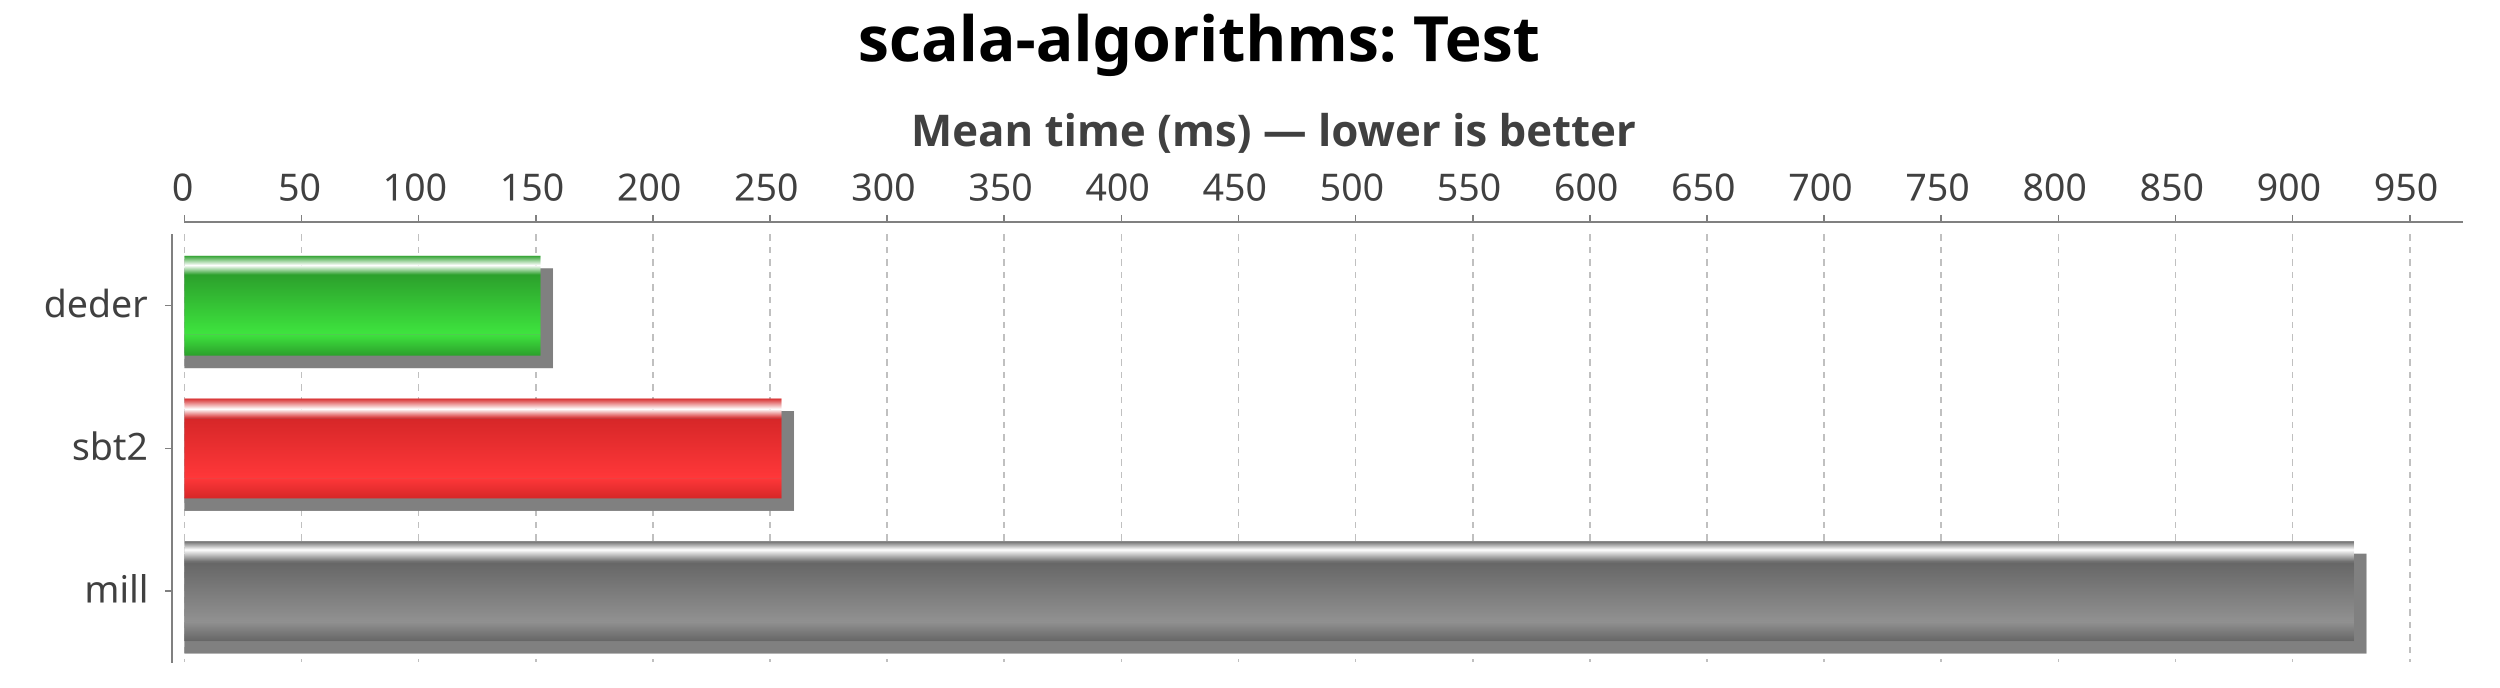
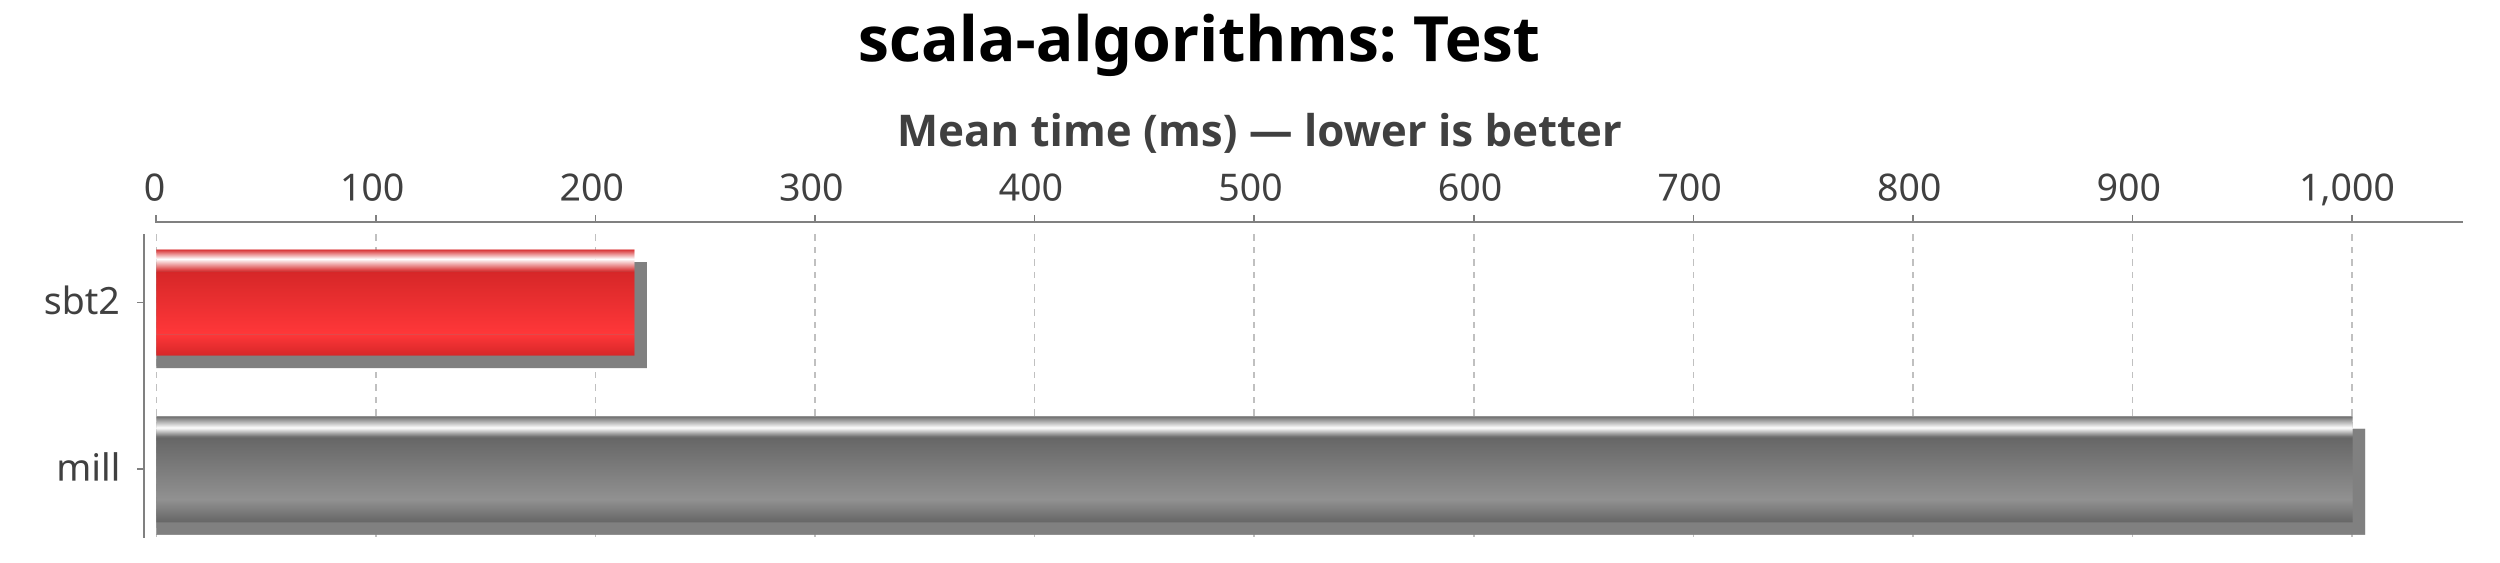
- <svg xmlns="http://www.w3.org/2000/svg" width="800" height="220" text-rendering="auto" shape-rendering="auto">
+ <svg xmlns="http://www.w3.org/2000/svg" width="800" height="180" text-rendering="auto" shape-rendering="auto">
  <defs>
-     <linearGradient id="_90914662041gp8" x1="0" y1="173.18" x2="0" y2="176" gradientUnits="userSpaceOnUse">
+     <linearGradient id="_81313847959gp7" x1="0" y1="160" x2="0" y2="167.15" gradientUnits="userSpaceOnUse">
+       <stop offset="0%" stop-color="rgb(145,145,145)" />
+       <stop offset="100%" stop-color="rgb(102,102,102)" />
+     </linearGradient>
+     <linearGradient id="_81313847959gp4" x1="0" y1="133.2" x2="0" y2="137" gradientUnits="userSpaceOnUse">
      <stop offset="0%" stop-color="rgb(102,102,102)" />
      <stop offset="100%" stop-color="rgb(255,255,255)" />
    </linearGradient>
-     <linearGradient id="_90914662041gp3" x1="0" y1="107" x2="0" y2="113.82" gradientUnits="userSpaceOnUse">
-       <stop offset="0%" stop-color="rgb(62,228,62)" />
-       <stop offset="100%" stop-color="rgb(44,160,44)" />
+     <linearGradient id="_81313847959gp3" x1="0" y1="107" x2="0" y2="113.8" gradientUnits="userSpaceOnUse">
+       <stop offset="0%" stop-color="rgb(255,55,57)" />
+       <stop offset="100%" stop-color="rgb(214,39,40)" />
    </linearGradient>
-     <linearGradient id="_90914662041gp4" x1="0" y1="127.52" x2="0" y2="131" gradientUnits="userSpaceOnUse">
+     <linearGradient id="_81313847959gp5" x1="0" y1="137" x2="0" y2="140" gradientUnits="userSpaceOnUse">
+       <stop offset="0%" stop-color="rgb(255,255,255)" />
+       <stop offset="100%" stop-color="rgb(102,102,102)" />
+     </linearGradient>
+     <linearGradient id="_81313847959gp6" x1="0" y1="140" x2="0" y2="160" gradientUnits="userSpaceOnUse">
+       <stop offset="0%" stop-color="rgb(102,102,102)" />
+       <stop offset="100%" stop-color="rgb(145,145,145)" />
+     </linearGradient>
+     <linearGradient id="_81313847959gp0" x1="0" y1="79.85" x2="0" y2="83" gradientUnits="userSpaceOnUse">
      <stop offset="0%" stop-color="rgb(214,39,40)" />
      <stop offset="100%" stop-color="rgb(255,255,255)" />
    </linearGradient>
-     <linearGradient id="_90914662041gp7" x1="0" y1="153" x2="0" y2="159.48" gradientUnits="userSpaceOnUse">
-       <stop offset="0%" stop-color="rgb(255,55,57)" />
-       <stop offset="100%" stop-color="rgb(214,39,40)" />
-     </linearGradient>
-     <linearGradient id="_90914662041gp1" x1="0" y1="85" x2="0" y2="88" gradientUnits="userSpaceOnUse">
-       <stop offset="0%" stop-color="rgb(255,255,255)" />
-       <stop offset="100%" stop-color="rgb(44,160,44)" />
-     </linearGradient>
-     <linearGradient id="_90914662041gp5" x1="0" y1="131" x2="0" y2="134" gradientUnits="userSpaceOnUse">
+     <linearGradient id="_81313847959gp1" x1="0" y1="83" x2="0" y2="87" gradientUnits="userSpaceOnUse">
      <stop offset="0%" stop-color="rgb(255,255,255)" />
      <stop offset="100%" stop-color="rgb(214,39,40)" />
    </linearGradient>
-     <linearGradient id="_90914662041gp9" x1="0" y1="176" x2="0" y2="180" gradientUnits="userSpaceOnUse">
-       <stop offset="0%" stop-color="rgb(255,255,255)" />
-       <stop offset="100%" stop-color="rgb(102,102,102)" />
-     </linearGradient>
-     <linearGradient id="_90914662041gp0" x1="0" y1="81.85" x2="0" y2="85" gradientUnits="userSpaceOnUse">
-       <stop offset="0%" stop-color="rgb(44,160,44)" />
-       <stop offset="100%" stop-color="rgb(255,255,255)" />
-     </linearGradient>
-     <linearGradient id="_90914662041gp2" x1="0" y1="88" x2="0" y2="107" gradientUnits="userSpaceOnUse">
-       <stop offset="0%" stop-color="rgb(44,160,44)" />
-       <stop offset="100%" stop-color="rgb(62,228,62)" />
-     </linearGradient>
-     <linearGradient id="_90914662041gp6" x1="0" y1="134" x2="0" y2="153" gradientUnits="userSpaceOnUse">
+     <linearGradient id="_81313847959gp2" x1="0" y1="87" x2="0" y2="107" gradientUnits="userSpaceOnUse">
      <stop offset="0%" stop-color="rgb(214,39,40)" />
      <stop offset="100%" stop-color="rgb(255,55,57)" />
    </linearGradient>
-     <linearGradient id="_90914662041gp10" x1="0" y1="180" x2="0" y2="199" gradientUnits="userSpaceOnUse">
-       <stop offset="0%" stop-color="rgb(102,102,102)" />
-       <stop offset="100%" stop-color="rgb(145,145,145)" />
-     </linearGradient>
-     <linearGradient id="_90914662041gp11" x1="0" y1="199" x2="0" y2="205.15" gradientUnits="userSpaceOnUse">
-       <stop offset="0%" stop-color="rgb(145,145,145)" />
-       <stop offset="100%" stop-color="rgb(102,102,102)" />
-     </linearGradient>
-     <clipPath id="_90914662041clip-0">
-       <path d="M0,0L0,220L800,220L800,0Z" />
+     <clipPath id="_81313847959clip-0">
+       <path d="M0,0L0,180L800,180L800,0Z" />
    </clipPath>
-     <clipPath id="_90914662041clip-1">
-       <path d="M59,75L59,212L788,212L788,75Z" />
+     <clipPath id="_81313847959clip-1">
+       <path d="M50,75L50,172L788,172L788,75Z" />
    </clipPath>
  </defs>
-   <rect x="0" y="0" width="800" height="220" style="fill:rgb(255,255,255)" clip-path="url(#_90914662041clip-0)" />
+   <rect x="0" y="0" width="800" height="180" style="fill:rgb(255,255,255)" clip-path="url(#_81313847959clip-0)" />
  <g>
-     <text x="274.5" y="19.56" style="fill: rgb(0,0,0); fill-opacity: 1.0; font-family: sans-serif; font-size: 20px; font-weight: bold;" clip-path="url(#_90914662041clip-0)">scala-algorithms: Test</text>
+     <text x="274.5" y="19.56" style="fill: rgb(0,0,0); fill-opacity: 1.0; font-family: sans-serif; font-size: 20px; font-weight: bold;" clip-path="url(#_81313847959clip-0)">scala-algorithms: Test</text>
  </g>
-   <rect x="59" y="75" width="729" height="137" style="fill:rgb(255,255,255)" clip-path="url(#_90914662041clip-0)" />
-   <line x1="59" y1="71" x2="788" y2="71" style="stroke-width:0.5;stroke:rgb(128,128,128);stroke-opacity:1.0;stroke-linecap:square;stroke-miterlimit:10;shape-rendering:crispEdges" clip-path="url(#_90914662041clip-0)" />
+   <rect x="50" y="75" width="738" height="97" style="fill:rgb(255,255,255)" clip-path="url(#_81313847959clip-0)" />
+   <line x1="50" y1="71" x2="788" y2="71" style="stroke-width:0.5;stroke:rgb(128,128,128);stroke-opacity:1.0;stroke-linecap:square;stroke-miterlimit:10;shape-rendering:crispEdges" clip-path="url(#_81313847959clip-0)" />
  <g>
-     <text x="55" y="64.17" style="fill: rgb(64,64,64); fill-opacity: 1.0; font-family: sans-serif; font-size: 12px;" clip-path="url(#_90914662041clip-0)">0</text>
+     <text x="46" y="64.17" style="fill: rgb(64,64,64); fill-opacity: 1.0; font-family: sans-serif; font-size: 12px;" clip-path="url(#_81313847959clip-0)">0</text>
  </g>
-   <line x1="59" y1="69" x2="59" y2="71" style="stroke-width:0.5;stroke:rgb(128,128,128);stroke-opacity:1.0;stroke-linecap:square;stroke-miterlimit:10;shape-rendering:crispEdges" clip-path="url(#_90914662041clip-0)" />
+   <line x1="50" y1="69" x2="50" y2="71" style="stroke-width:0.5;stroke:rgb(128,128,128);stroke-opacity:1.0;stroke-linecap:square;stroke-miterlimit:10;shape-rendering:crispEdges" clip-path="url(#_81313847959clip-0)" />
  <g>
-     <text x="88.98" y="64.17" style="fill: rgb(64,64,64); fill-opacity: 1.0; font-family: sans-serif; font-size: 12px;" clip-path="url(#_90914662041clip-0)">50</text>
+     <text x="108.77" y="64.17" style="fill: rgb(64,64,64); fill-opacity: 1.0; font-family: sans-serif; font-size: 12px;" clip-path="url(#_81313847959clip-0)">100</text>
  </g>
-   <line x1="96.48" y1="69" x2="96.48" y2="71" style="stroke-width:0.5;stroke:rgb(128,128,128);stroke-opacity:1.0;stroke-linecap:square;stroke-miterlimit:10;shape-rendering:crispEdges" clip-path="url(#_90914662041clip-0)" />
+   <line x1="120.27" y1="69" x2="120.27" y2="71" style="stroke-width:0.5;stroke:rgb(128,128,128);stroke-opacity:1.0;stroke-linecap:square;stroke-miterlimit:10;shape-rendering:crispEdges" clip-path="url(#_81313847959clip-0)" />
  <g>
-     <text x="122.46" y="64.17" style="fill: rgb(64,64,64); fill-opacity: 1.0; font-family: sans-serif; font-size: 12px;" clip-path="url(#_90914662041clip-0)">100</text>
+     <text x="179.04" y="64.17" style="fill: rgb(64,64,64); fill-opacity: 1.0; font-family: sans-serif; font-size: 12px;" clip-path="url(#_81313847959clip-0)">200</text>
  </g>
-   <line x1="133.96" y1="69" x2="133.96" y2="71" style="stroke-width:0.5;stroke:rgb(128,128,128);stroke-opacity:1.0;stroke-linecap:square;stroke-miterlimit:10;shape-rendering:crispEdges" clip-path="url(#_90914662041clip-0)" />
+   <line x1="190.54" y1="69" x2="190.54" y2="71" style="stroke-width:0.5;stroke:rgb(128,128,128);stroke-opacity:1.0;stroke-linecap:square;stroke-miterlimit:10;shape-rendering:crispEdges" clip-path="url(#_81313847959clip-0)" />
  <g>
-     <text x="159.94" y="64.17" style="fill: rgb(64,64,64); fill-opacity: 1.0; font-family: sans-serif; font-size: 12px;" clip-path="url(#_90914662041clip-0)">150</text>
+     <text x="249.3" y="64.17" style="fill: rgb(64,64,64); fill-opacity: 1.0; font-family: sans-serif; font-size: 12px;" clip-path="url(#_81313847959clip-0)">300</text>
  </g>
-   <line x1="171.44" y1="69" x2="171.44" y2="71" style="stroke-width:0.5;stroke:rgb(128,128,128);stroke-opacity:1.0;stroke-linecap:square;stroke-miterlimit:10;shape-rendering:crispEdges" clip-path="url(#_90914662041clip-0)" />
+   <line x1="260.8" y1="69" x2="260.8" y2="71" style="stroke-width:0.5;stroke:rgb(128,128,128);stroke-opacity:1.0;stroke-linecap:square;stroke-miterlimit:10;shape-rendering:crispEdges" clip-path="url(#_81313847959clip-0)" />
  <g>
-     <text x="197.42" y="64.17" style="fill: rgb(64,64,64); fill-opacity: 1.0; font-family: sans-serif; font-size: 12px;" clip-path="url(#_90914662041clip-0)">200</text>
+     <text x="319.57" y="64.17" style="fill: rgb(64,64,64); fill-opacity: 1.0; font-family: sans-serif; font-size: 12px;" clip-path="url(#_81313847959clip-0)">400</text>
  </g>
-   <line x1="208.92" y1="69" x2="208.92" y2="71" style="stroke-width:0.5;stroke:rgb(128,128,128);stroke-opacity:1.0;stroke-linecap:square;stroke-miterlimit:10;shape-rendering:crispEdges" clip-path="url(#_90914662041clip-0)" />
+   <line x1="331.07" y1="69" x2="331.07" y2="71" style="stroke-width:0.5;stroke:rgb(128,128,128);stroke-opacity:1.0;stroke-linecap:square;stroke-miterlimit:10;shape-rendering:crispEdges" clip-path="url(#_81313847959clip-0)" />
  <g>
-     <text x="234.9" y="64.17" style="fill: rgb(64,64,64); fill-opacity: 1.0; font-family: sans-serif; font-size: 12px;" clip-path="url(#_90914662041clip-0)">250</text>
+     <text x="389.84" y="64.17" style="fill: rgb(64,64,64); fill-opacity: 1.0; font-family: sans-serif; font-size: 12px;" clip-path="url(#_81313847959clip-0)">500</text>
  </g>
-   <line x1="246.4" y1="69" x2="246.4" y2="71" style="stroke-width:0.5;stroke:rgb(128,128,128);stroke-opacity:1.0;stroke-linecap:square;stroke-miterlimit:10;shape-rendering:crispEdges" clip-path="url(#_90914662041clip-0)" />
+   <line x1="401.34" y1="69" x2="401.34" y2="71" style="stroke-width:0.5;stroke:rgb(128,128,128);stroke-opacity:1.0;stroke-linecap:square;stroke-miterlimit:10;shape-rendering:crispEdges" clip-path="url(#_81313847959clip-0)" />
  <g>
-     <text x="272.38" y="64.17" style="fill: rgb(64,64,64); fill-opacity: 1.0; font-family: sans-serif; font-size: 12px;" clip-path="url(#_90914662041clip-0)">300</text>
+     <text x="460.11" y="64.17" style="fill: rgb(64,64,64); fill-opacity: 1.0; font-family: sans-serif; font-size: 12px;" clip-path="url(#_81313847959clip-0)">600</text>
  </g>
-   <line x1="283.88" y1="69" x2="283.88" y2="71" style="stroke-width:0.5;stroke:rgb(128,128,128);stroke-opacity:1.0;stroke-linecap:square;stroke-miterlimit:10;shape-rendering:crispEdges" clip-path="url(#_90914662041clip-0)" />
+   <line x1="471.61" y1="69" x2="471.61" y2="71" style="stroke-width:0.5;stroke:rgb(128,128,128);stroke-opacity:1.0;stroke-linecap:square;stroke-miterlimit:10;shape-rendering:crispEdges" clip-path="url(#_81313847959clip-0)" />
  <g>
-     <text x="309.86" y="64.17" style="fill: rgb(64,64,64); fill-opacity: 1.0; font-family: sans-serif; font-size: 12px;" clip-path="url(#_90914662041clip-0)">350</text>
+     <text x="530.37" y="64.17" style="fill: rgb(64,64,64); fill-opacity: 1.0; font-family: sans-serif; font-size: 12px;" clip-path="url(#_81313847959clip-0)">700</text>
  </g>
-   <line x1="321.36" y1="69" x2="321.36" y2="71" style="stroke-width:0.5;stroke:rgb(128,128,128);stroke-opacity:1.0;stroke-linecap:square;stroke-miterlimit:10;shape-rendering:crispEdges" clip-path="url(#_90914662041clip-0)" />
+   <line x1="541.87" y1="69" x2="541.87" y2="71" style="stroke-width:0.5;stroke:rgb(128,128,128);stroke-opacity:1.0;stroke-linecap:square;stroke-miterlimit:10;shape-rendering:crispEdges" clip-path="url(#_81313847959clip-0)" />
  <g>
-     <text x="347.34" y="64.17" style="fill: rgb(64,64,64); fill-opacity: 1.0; font-family: sans-serif; font-size: 12px;" clip-path="url(#_90914662041clip-0)">400</text>
+     <text x="600.64" y="64.17" style="fill: rgb(64,64,64); fill-opacity: 1.0; font-family: sans-serif; font-size: 12px;" clip-path="url(#_81313847959clip-0)">800</text>
  </g>
-   <line x1="358.84" y1="69" x2="358.84" y2="71" style="stroke-width:0.5;stroke:rgb(128,128,128);stroke-opacity:1.0;stroke-linecap:square;stroke-miterlimit:10;shape-rendering:crispEdges" clip-path="url(#_90914662041clip-0)" />
+   <line x1="612.14" y1="69" x2="612.14" y2="71" style="stroke-width:0.5;stroke:rgb(128,128,128);stroke-opacity:1.0;stroke-linecap:square;stroke-miterlimit:10;shape-rendering:crispEdges" clip-path="url(#_81313847959clip-0)" />
  <g>
-     <text x="384.82" y="64.17" style="fill: rgb(64,64,64); fill-opacity: 1.0; font-family: sans-serif; font-size: 12px;" clip-path="url(#_90914662041clip-0)">450</text>
+     <text x="670.91" y="64.17" style="fill: rgb(64,64,64); fill-opacity: 1.0; font-family: sans-serif; font-size: 12px;" clip-path="url(#_81313847959clip-0)">900</text>
  </g>
-   <line x1="396.32" y1="69" x2="396.32" y2="71" style="stroke-width:0.5;stroke:rgb(128,128,128);stroke-opacity:1.0;stroke-linecap:square;stroke-miterlimit:10;shape-rendering:crispEdges" clip-path="url(#_90914662041clip-0)" />
+   <line x1="682.41" y1="69" x2="682.41" y2="71" style="stroke-width:0.5;stroke:rgb(128,128,128);stroke-opacity:1.0;stroke-linecap:square;stroke-miterlimit:10;shape-rendering:crispEdges" clip-path="url(#_81313847959clip-0)" />
  <g>
-     <text x="422.3" y="64.17" style="fill: rgb(64,64,64); fill-opacity: 1.0; font-family: sans-serif; font-size: 12px;" clip-path="url(#_90914662041clip-0)">500</text>
+     <text x="735.68" y="64.17" style="fill: rgb(64,64,64); fill-opacity: 1.0; font-family: sans-serif; font-size: 12px;" clip-path="url(#_81313847959clip-0)">1,000</text>
  </g>
-   <line x1="433.8" y1="69" x2="433.8" y2="71" style="stroke-width:0.5;stroke:rgb(128,128,128);stroke-opacity:1.0;stroke-linecap:square;stroke-miterlimit:10;shape-rendering:crispEdges" clip-path="url(#_90914662041clip-0)" />
+   <line x1="752.68" y1="69" x2="752.68" y2="71" style="stroke-width:0.5;stroke:rgb(128,128,128);stroke-opacity:1.0;stroke-linecap:square;stroke-miterlimit:10;shape-rendering:crispEdges" clip-path="url(#_81313847959clip-0)" />
  <g>
-     <text x="459.78" y="64.17" style="fill: rgb(64,64,64); fill-opacity: 1.0; font-family: sans-serif; font-size: 12px;" clip-path="url(#_90914662041clip-0)">550</text>
+     <text x="287" y="46.73" style="fill: rgb(64,64,64); fill-opacity: 1.0; font-family: sans-serif; font-size: 14px; font-weight: bold;" clip-path="url(#_81313847959clip-0)">Mean time (ms) — lower is better</text>
  </g>
-   <line x1="471.28" y1="69" x2="471.28" y2="71" style="stroke-width:0.5;stroke:rgb(128,128,128);stroke-opacity:1.0;stroke-linecap:square;stroke-miterlimit:10;shape-rendering:crispEdges" clip-path="url(#_90914662041clip-0)" />
+   <line x1="46" y1="75" x2="46" y2="172" style="stroke-width:0.5;stroke:rgb(128,128,128);stroke-opacity:1.0;stroke-linecap:square;stroke-miterlimit:10;shape-rendering:crispEdges" clip-path="url(#_81313847959clip-0)" />
+   <line x1="46" y1="96.82" x2="46" y2="96.82" style="stroke-width:0.5;stroke:rgb(128,128,128);stroke-opacity:1.0;stroke-linecap:square;stroke-miterlimit:10;shape-rendering:crispEdges" clip-path="url(#_81313847959clip-0)" />
+   <line x1="46" y1="96.82" x2="44" y2="96.82" style="stroke-width:0.5;stroke:rgb(128,128,128);stroke-opacity:1.0;stroke-linecap:square;stroke-miterlimit:10;shape-rendering:crispEdges" clip-path="url(#_81313847959clip-0)" />
+   <line x1="46" y1="150.17" x2="46" y2="150.17" style="stroke-width:0.5;stroke:rgb(128,128,128);stroke-opacity:1.0;stroke-linecap:square;stroke-miterlimit:10;shape-rendering:crispEdges" clip-path="url(#_81313847959clip-0)" />
+   <line x1="46" y1="150.17" x2="44" y2="150.17" style="stroke-width:0.5;stroke:rgb(128,128,128);stroke-opacity:1.0;stroke-linecap:square;stroke-miterlimit:10;shape-rendering:crispEdges" clip-path="url(#_81313847959clip-0)" />
  <g>
-     <text x="497.26" y="64.17" style="fill: rgb(64,64,64); fill-opacity: 1.0; font-family: sans-serif; font-size: 12px;" clip-path="url(#_90914662041clip-0)">600</text>
-   </g>
-   <line x1="508.76" y1="69" x2="508.76" y2="71" style="stroke-width:0.5;stroke:rgb(128,128,128);stroke-opacity:1.0;stroke-linecap:square;stroke-miterlimit:10;shape-rendering:crispEdges" clip-path="url(#_90914662041clip-0)" />
-   <g>
-     <text x="534.75" y="64.17" style="fill: rgb(64,64,64); fill-opacity: 1.0; font-family: sans-serif; font-size: 12px;" clip-path="url(#_90914662041clip-0)">650</text>
-   </g>
-   <line x1="546.25" y1="69" x2="546.25" y2="71" style="stroke-width:0.5;stroke:rgb(128,128,128);stroke-opacity:1.0;stroke-linecap:square;stroke-miterlimit:10;shape-rendering:crispEdges" clip-path="url(#_90914662041clip-0)" />
-   <g>
-     <text x="572.23" y="64.17" style="fill: rgb(64,64,64); fill-opacity: 1.0; font-family: sans-serif; font-size: 12px;" clip-path="url(#_90914662041clip-0)">700</text>
-   </g>
-   <line x1="583.73" y1="69" x2="583.73" y2="71" style="stroke-width:0.5;stroke:rgb(128,128,128);stroke-opacity:1.0;stroke-linecap:square;stroke-miterlimit:10;shape-rendering:crispEdges" clip-path="url(#_90914662041clip-0)" />
-   <g>
-     <text x="609.71" y="64.17" style="fill: rgb(64,64,64); fill-opacity: 1.0; font-family: sans-serif; font-size: 12px;" clip-path="url(#_90914662041clip-0)">750</text>
-   </g>
-   <line x1="621.21" y1="69" x2="621.21" y2="71" style="stroke-width:0.5;stroke:rgb(128,128,128);stroke-opacity:1.0;stroke-linecap:square;stroke-miterlimit:10;shape-rendering:crispEdges" clip-path="url(#_90914662041clip-0)" />
-   <g>
-     <text x="647.19" y="64.17" style="fill: rgb(64,64,64); fill-opacity: 1.0; font-family: sans-serif; font-size: 12px;" clip-path="url(#_90914662041clip-0)">800</text>
-   </g>
-   <line x1="658.69" y1="69" x2="658.69" y2="71" style="stroke-width:0.5;stroke:rgb(128,128,128);stroke-opacity:1.0;stroke-linecap:square;stroke-miterlimit:10;shape-rendering:crispEdges" clip-path="url(#_90914662041clip-0)" />
-   <g>
-     <text x="684.67" y="64.17" style="fill: rgb(64,64,64); fill-opacity: 1.0; font-family: sans-serif; font-size: 12px;" clip-path="url(#_90914662041clip-0)">850</text>
-   </g>
-   <line x1="696.17" y1="69" x2="696.17" y2="71" style="stroke-width:0.5;stroke:rgb(128,128,128);stroke-opacity:1.0;stroke-linecap:square;stroke-miterlimit:10;shape-rendering:crispEdges" clip-path="url(#_90914662041clip-0)" />
-   <g>
-     <text x="722.15" y="64.17" style="fill: rgb(64,64,64); fill-opacity: 1.0; font-family: sans-serif; font-size: 12px;" clip-path="url(#_90914662041clip-0)">900</text>
-   </g>
-   <line x1="733.65" y1="69" x2="733.65" y2="71" style="stroke-width:0.5;stroke:rgb(128,128,128);stroke-opacity:1.0;stroke-linecap:square;stroke-miterlimit:10;shape-rendering:crispEdges" clip-path="url(#_90914662041clip-0)" />
-   <g>
-     <text x="759.63" y="64.17" style="fill: rgb(64,64,64); fill-opacity: 1.0; font-family: sans-serif; font-size: 12px;" clip-path="url(#_90914662041clip-0)">950</text>
-   </g>
-   <line x1="771.13" y1="69" x2="771.13" y2="71" style="stroke-width:0.5;stroke:rgb(128,128,128);stroke-opacity:1.0;stroke-linecap:square;stroke-miterlimit:10;shape-rendering:crispEdges" clip-path="url(#_90914662041clip-0)" />
-   <g>
-     <text x="291.5" y="46.73" style="fill: rgb(64,64,64); fill-opacity: 1.0; font-family: sans-serif; font-size: 14px; font-weight: bold;" clip-path="url(#_90914662041clip-0)">Mean time (ms) — lower is better</text>
-   </g>
-   <line x1="55" y1="75" x2="55" y2="212" style="stroke-width:0.5;stroke:rgb(128,128,128);stroke-opacity:1.0;stroke-linecap:square;stroke-miterlimit:10;shape-rendering:crispEdges" clip-path="url(#_90914662041clip-0)" />
-   <line x1="55" y1="97.83" x2="55" y2="97.83" style="stroke-width:0.5;stroke:rgb(128,128,128);stroke-opacity:1.0;stroke-linecap:square;stroke-miterlimit:10;shape-rendering:crispEdges" clip-path="url(#_90914662041clip-0)" />
-   <line x1="55" y1="97.83" x2="53" y2="97.83" style="stroke-width:0.5;stroke:rgb(128,128,128);stroke-opacity:1.0;stroke-linecap:square;stroke-miterlimit:10;shape-rendering:crispEdges" clip-path="url(#_90914662041clip-0)" />
-   <line x1="55" y1="143.5" x2="55" y2="143.5" style="stroke-width:0.5;stroke:rgb(128,128,128);stroke-opacity:1.0;stroke-linecap:square;stroke-miterlimit:10;shape-rendering:crispEdges" clip-path="url(#_90914662041clip-0)" />
-   <line x1="55" y1="143.5" x2="53" y2="143.5" style="stroke-width:0.5;stroke:rgb(128,128,128);stroke-opacity:1.0;stroke-linecap:square;stroke-miterlimit:10;shape-rendering:crispEdges" clip-path="url(#_90914662041clip-0)" />
-   <line x1="55" y1="189.17" x2="55" y2="189.17" style="stroke-width:0.5;stroke:rgb(128,128,128);stroke-opacity:1.0;stroke-linecap:square;stroke-miterlimit:10;shape-rendering:crispEdges" clip-path="url(#_90914662041clip-0)" />
-   <line x1="55" y1="189.17" x2="53" y2="189.17" style="stroke-width:0.5;stroke:rgb(128,128,128);stroke-opacity:1.0;stroke-linecap:square;stroke-miterlimit:10;shape-rendering:crispEdges" clip-path="url(#_90914662041clip-0)" />
-   <g>
-     <text x="14" y="101.47" style="fill: rgb(64,64,64); fill-opacity: 1.0; font-family: sans-serif; font-size: 12px;" clip-path="url(#_90914662041clip-0)">deder</text>
+     <text x="14" y="100.46" style="fill: rgb(64,64,64); fill-opacity: 1.0; font-family: sans-serif; font-size: 12px;" clip-path="url(#_81313847959clip-0)">sbt2</text>
  </g>
  <g>
-     <text x="23" y="147.14" style="fill: rgb(64,64,64); fill-opacity: 1.0; font-family: sans-serif; font-size: 12px;" clip-path="url(#_90914662041clip-0)">sbt2</text>
+     <text x="18" y="153.81" style="fill: rgb(64,64,64); fill-opacity: 1.0; font-family: sans-serif; font-size: 12px;" clip-path="url(#_81313847959clip-0)">mill</text>
  </g>
-   <g>
-     <text x="27" y="192.81" style="fill: rgb(64,64,64); fill-opacity: 1.0; font-family: sans-serif; font-size: 12px;" clip-path="url(#_90914662041clip-0)">mill</text>
-   </g>
-   <line x1="59" y1="75" x2="59" y2="212" style="stroke-width:0.5;stroke:rgb(192,192,192);stroke-opacity:1.0;stroke-linejoin:bevel;stroke-miterlimit:0;stroke-dasharray:2.0,2.0;shape-rendering:crispEdges" clip-path="url(#_90914662041clip-1)" />
-   <line x1="96.48" y1="75" x2="96.48" y2="212" style="stroke-width:0.5;stroke:rgb(192,192,192);stroke-opacity:1.0;stroke-linejoin:bevel;stroke-miterlimit:0;stroke-dasharray:2.0,2.0;shape-rendering:crispEdges" clip-path="url(#_90914662041clip-1)" />
-   <line x1="133.96" y1="75" x2="133.96" y2="212" style="stroke-width:0.5;stroke:rgb(192,192,192);stroke-opacity:1.0;stroke-linejoin:bevel;stroke-miterlimit:0;stroke-dasharray:2.0,2.0;shape-rendering:crispEdges" clip-path="url(#_90914662041clip-1)" />
-   <line x1="171.44" y1="75" x2="171.44" y2="212" style="stroke-width:0.5;stroke:rgb(192,192,192);stroke-opacity:1.0;stroke-linejoin:bevel;stroke-miterlimit:0;stroke-dasharray:2.0,2.0;shape-rendering:crispEdges" clip-path="url(#_90914662041clip-1)" />
-   <line x1="208.92" y1="75" x2="208.92" y2="212" style="stroke-width:0.5;stroke:rgb(192,192,192);stroke-opacity:1.0;stroke-linejoin:bevel;stroke-miterlimit:0;stroke-dasharray:2.0,2.0;shape-rendering:crispEdges" clip-path="url(#_90914662041clip-1)" />
-   <line x1="246.4" y1="75" x2="246.4" y2="212" style="stroke-width:0.5;stroke:rgb(192,192,192);stroke-opacity:1.0;stroke-linejoin:bevel;stroke-miterlimit:0;stroke-dasharray:2.0,2.0;shape-rendering:crispEdges" clip-path="url(#_90914662041clip-1)" />
-   <line x1="283.88" y1="75" x2="283.88" y2="212" style="stroke-width:0.5;stroke:rgb(192,192,192);stroke-opacity:1.0;stroke-linejoin:bevel;stroke-miterlimit:0;stroke-dasharray:2.0,2.0;shape-rendering:crispEdges" clip-path="url(#_90914662041clip-1)" />
-   <line x1="321.36" y1="75" x2="321.36" y2="212" style="stroke-width:0.5;stroke:rgb(192,192,192);stroke-opacity:1.0;stroke-linejoin:bevel;stroke-miterlimit:0;stroke-dasharray:2.0,2.0;shape-rendering:crispEdges" clip-path="url(#_90914662041clip-1)" />
-   <line x1="358.84" y1="75" x2="358.84" y2="212" style="stroke-width:0.5;stroke:rgb(192,192,192);stroke-opacity:1.0;stroke-linejoin:bevel;stroke-miterlimit:0;stroke-dasharray:2.0,2.0;shape-rendering:crispEdges" clip-path="url(#_90914662041clip-1)" />
-   <line x1="396.32" y1="75" x2="396.32" y2="212" style="stroke-width:0.5;stroke:rgb(192,192,192);stroke-opacity:1.0;stroke-linejoin:bevel;stroke-miterlimit:0;stroke-dasharray:2.0,2.0;shape-rendering:crispEdges" clip-path="url(#_90914662041clip-1)" />
-   <line x1="433.8" y1="75" x2="433.8" y2="212" style="stroke-width:0.5;stroke:rgb(192,192,192);stroke-opacity:1.0;stroke-linejoin:bevel;stroke-miterlimit:0;stroke-dasharray:2.0,2.0;shape-rendering:crispEdges" clip-path="url(#_90914662041clip-1)" />
-   <line x1="471.28" y1="75" x2="471.28" y2="212" style="stroke-width:0.5;stroke:rgb(192,192,192);stroke-opacity:1.0;stroke-linejoin:bevel;stroke-miterlimit:0;stroke-dasharray:2.0,2.0;shape-rendering:crispEdges" clip-path="url(#_90914662041clip-1)" />
-   <line x1="508.76" y1="75" x2="508.76" y2="212" style="stroke-width:0.5;stroke:rgb(192,192,192);stroke-opacity:1.0;stroke-linejoin:bevel;stroke-miterlimit:0;stroke-dasharray:2.0,2.0;shape-rendering:crispEdges" clip-path="url(#_90914662041clip-1)" />
-   <line x1="546.25" y1="75" x2="546.25" y2="212" style="stroke-width:0.5;stroke:rgb(192,192,192);stroke-opacity:1.0;stroke-linejoin:bevel;stroke-miterlimit:0;stroke-dasharray:2.0,2.0;shape-rendering:crispEdges" clip-path="url(#_90914662041clip-1)" />
-   <line x1="583.73" y1="75" x2="583.73" y2="212" style="stroke-width:0.5;stroke:rgb(192,192,192);stroke-opacity:1.0;stroke-linejoin:bevel;stroke-miterlimit:0;stroke-dasharray:2.0,2.0;shape-rendering:crispEdges" clip-path="url(#_90914662041clip-1)" />
-   <line x1="621.21" y1="75" x2="621.21" y2="212" style="stroke-width:0.5;stroke:rgb(192,192,192);stroke-opacity:1.0;stroke-linejoin:bevel;stroke-miterlimit:0;stroke-dasharray:2.0,2.0;shape-rendering:crispEdges" clip-path="url(#_90914662041clip-1)" />
-   <line x1="658.69" y1="75" x2="658.69" y2="212" style="stroke-width:0.5;stroke:rgb(192,192,192);stroke-opacity:1.0;stroke-linejoin:bevel;stroke-miterlimit:0;stroke-dasharray:2.0,2.0;shape-rendering:crispEdges" clip-path="url(#_90914662041clip-1)" />
-   <line x1="696.17" y1="75" x2="696.17" y2="212" style="stroke-width:0.5;stroke:rgb(192,192,192);stroke-opacity:1.0;stroke-linejoin:bevel;stroke-miterlimit:0;stroke-dasharray:2.0,2.0;shape-rendering:crispEdges" clip-path="url(#_90914662041clip-1)" />
-   <line x1="733.65" y1="75" x2="733.65" y2="212" style="stroke-width:0.5;stroke:rgb(192,192,192);stroke-opacity:1.0;stroke-linejoin:bevel;stroke-miterlimit:0;stroke-dasharray:2.0,2.0;shape-rendering:crispEdges" clip-path="url(#_90914662041clip-1)" />
-   <line x1="771.13" y1="75" x2="771.13" y2="212" style="stroke-width:0.5;stroke:rgb(192,192,192);stroke-opacity:1.0;stroke-linejoin:bevel;stroke-miterlimit:0;stroke-dasharray:2.0,2.0;shape-rendering:crispEdges" clip-path="url(#_90914662041clip-1)" />
-   <rect x="59" y="85.85" width="117.97" height="31.97" style="fill:rgb(128,128,128)" clip-path="url(#_90914662041clip-1)" />
-   <rect x="59" y="81.85" width="113.97" height="3.15" style="fill:url(#_90914662041gp0)" clip-path="url(#_90914662041clip-1)" />
-   <rect x="59" y="85" width="113.97" height="3" style="fill:url(#_90914662041gp1)" clip-path="url(#_90914662041clip-1)" />
-   <rect x="59" y="88" width="113.97" height="19" style="fill:url(#_90914662041gp2)" clip-path="url(#_90914662041clip-1)" />
-   <rect x="59" y="107" width="113.97" height="6.82" style="fill:url(#_90914662041gp3)" clip-path="url(#_90914662041clip-1)" />
-   <rect x="59" y="131.52" width="195.09" height="31.97" style="fill:rgb(128,128,128)" clip-path="url(#_90914662041clip-1)" />
-   <rect x="59" y="127.52" width="191.09" height="3.48" style="fill:url(#_90914662041gp4)" clip-path="url(#_90914662041clip-1)" />
-   <rect x="59" y="131" width="191.09" height="3" style="fill:url(#_90914662041gp5)" clip-path="url(#_90914662041clip-1)" />
-   <rect x="59" y="134" width="191.09" height="19" style="fill:url(#_90914662041gp6)" clip-path="url(#_90914662041clip-1)" />
-   <rect x="59" y="153" width="191.09" height="6.48" style="fill:url(#_90914662041gp7)" clip-path="url(#_90914662041clip-1)" />
-   <rect x="59" y="177.18" width="698.29" height="31.97" style="fill:rgb(128,128,128)" clip-path="url(#_90914662041clip-1)" />
-   <rect x="59" y="173.18" width="694.29" height="2.82" style="fill:url(#_90914662041gp8)" clip-path="url(#_90914662041clip-1)" />
-   <rect x="59" y="176" width="694.29" height="4" style="fill:url(#_90914662041gp9)" clip-path="url(#_90914662041clip-1)" />
-   <rect x="59" y="180" width="694.29" height="19" style="fill:url(#_90914662041gp10)" clip-path="url(#_90914662041clip-1)" />
-   <rect x="59" y="199" width="694.29" height="6.15" style="fill:url(#_90914662041gp11)" clip-path="url(#_90914662041clip-1)" />
+   <line x1="50" y1="75" x2="50" y2="172" style="stroke-width:0.5;stroke:rgb(192,192,192);stroke-opacity:1.0;stroke-linejoin:bevel;stroke-miterlimit:0;stroke-dasharray:2.0,2.0;shape-rendering:crispEdges" clip-path="url(#_81313847959clip-1)" />
+   <line x1="120.27" y1="75" x2="120.27" y2="172" style="stroke-width:0.5;stroke:rgb(192,192,192);stroke-opacity:1.0;stroke-linejoin:bevel;stroke-miterlimit:0;stroke-dasharray:2.0,2.0;shape-rendering:crispEdges" clip-path="url(#_81313847959clip-1)" />
+   <line x1="190.54" y1="75" x2="190.54" y2="172" style="stroke-width:0.5;stroke:rgb(192,192,192);stroke-opacity:1.0;stroke-linejoin:bevel;stroke-miterlimit:0;stroke-dasharray:2.0,2.0;shape-rendering:crispEdges" clip-path="url(#_81313847959clip-1)" />
+   <line x1="260.8" y1="75" x2="260.8" y2="172" style="stroke-width:0.5;stroke:rgb(192,192,192);stroke-opacity:1.0;stroke-linejoin:bevel;stroke-miterlimit:0;stroke-dasharray:2.0,2.0;shape-rendering:crispEdges" clip-path="url(#_81313847959clip-1)" />
+   <line x1="331.07" y1="75" x2="331.07" y2="172" style="stroke-width:0.5;stroke:rgb(192,192,192);stroke-opacity:1.0;stroke-linejoin:bevel;stroke-miterlimit:0;stroke-dasharray:2.0,2.0;shape-rendering:crispEdges" clip-path="url(#_81313847959clip-1)" />
+   <line x1="401.34" y1="75" x2="401.34" y2="172" style="stroke-width:0.5;stroke:rgb(192,192,192);stroke-opacity:1.0;stroke-linejoin:bevel;stroke-miterlimit:0;stroke-dasharray:2.0,2.0;shape-rendering:crispEdges" clip-path="url(#_81313847959clip-1)" />
+   <line x1="471.61" y1="75" x2="471.61" y2="172" style="stroke-width:0.5;stroke:rgb(192,192,192);stroke-opacity:1.0;stroke-linejoin:bevel;stroke-miterlimit:0;stroke-dasharray:2.0,2.0;shape-rendering:crispEdges" clip-path="url(#_81313847959clip-1)" />
+   <line x1="541.87" y1="75" x2="541.87" y2="172" style="stroke-width:0.5;stroke:rgb(192,192,192);stroke-opacity:1.0;stroke-linejoin:bevel;stroke-miterlimit:0;stroke-dasharray:2.0,2.0;shape-rendering:crispEdges" clip-path="url(#_81313847959clip-1)" />
+   <line x1="612.14" y1="75" x2="612.14" y2="172" style="stroke-width:0.5;stroke:rgb(192,192,192);stroke-opacity:1.0;stroke-linejoin:bevel;stroke-miterlimit:0;stroke-dasharray:2.0,2.0;shape-rendering:crispEdges" clip-path="url(#_81313847959clip-1)" />
+   <line x1="682.41" y1="75" x2="682.41" y2="172" style="stroke-width:0.5;stroke:rgb(192,192,192);stroke-opacity:1.0;stroke-linejoin:bevel;stroke-miterlimit:0;stroke-dasharray:2.0,2.0;shape-rendering:crispEdges" clip-path="url(#_81313847959clip-1)" />
+   <line x1="752.68" y1="75" x2="752.68" y2="172" style="stroke-width:0.5;stroke:rgb(192,192,192);stroke-opacity:1.0;stroke-linejoin:bevel;stroke-miterlimit:0;stroke-dasharray:2.0,2.0;shape-rendering:crispEdges" clip-path="url(#_81313847959clip-1)" />
+   <rect x="50" y="83.85" width="157.04" height="33.95" style="fill:rgb(128,128,128)" clip-path="url(#_81313847959clip-1)" />
+   <rect x="50" y="79.85" width="153.04" height="3.15" style="fill:url(#_81313847959gp0)" clip-path="url(#_81313847959clip-1)" />
+   <rect x="50" y="83" width="153.04" height="4" style="fill:url(#_81313847959gp1)" clip-path="url(#_81313847959clip-1)" />
+   <rect x="50" y="87" width="153.04" height="20" style="fill:url(#_81313847959gp2)" clip-path="url(#_81313847959clip-1)" />
+   <rect x="50" y="107" width="153.04" height="6.8" style="fill:url(#_81313847959gp3)" clip-path="url(#_81313847959clip-1)" />
+   <rect x="50" y="137.2" width="706.86" height="33.95" style="fill:rgb(128,128,128)" clip-path="url(#_81313847959clip-1)" />
+   <rect x="50" y="133.2" width="702.86" height="3.8" style="fill:url(#_81313847959gp4)" clip-path="url(#_81313847959clip-1)" />
+   <rect x="50" y="137" width="702.86" height="3" style="fill:url(#_81313847959gp5)" clip-path="url(#_81313847959clip-1)" />
+   <rect x="50" y="140" width="702.86" height="20" style="fill:url(#_81313847959gp6)" clip-path="url(#_81313847959clip-1)" />
+   <rect x="50" y="160" width="702.86" height="7.15" style="fill:url(#_81313847959gp7)" clip-path="url(#_81313847959clip-1)" />
</svg>
